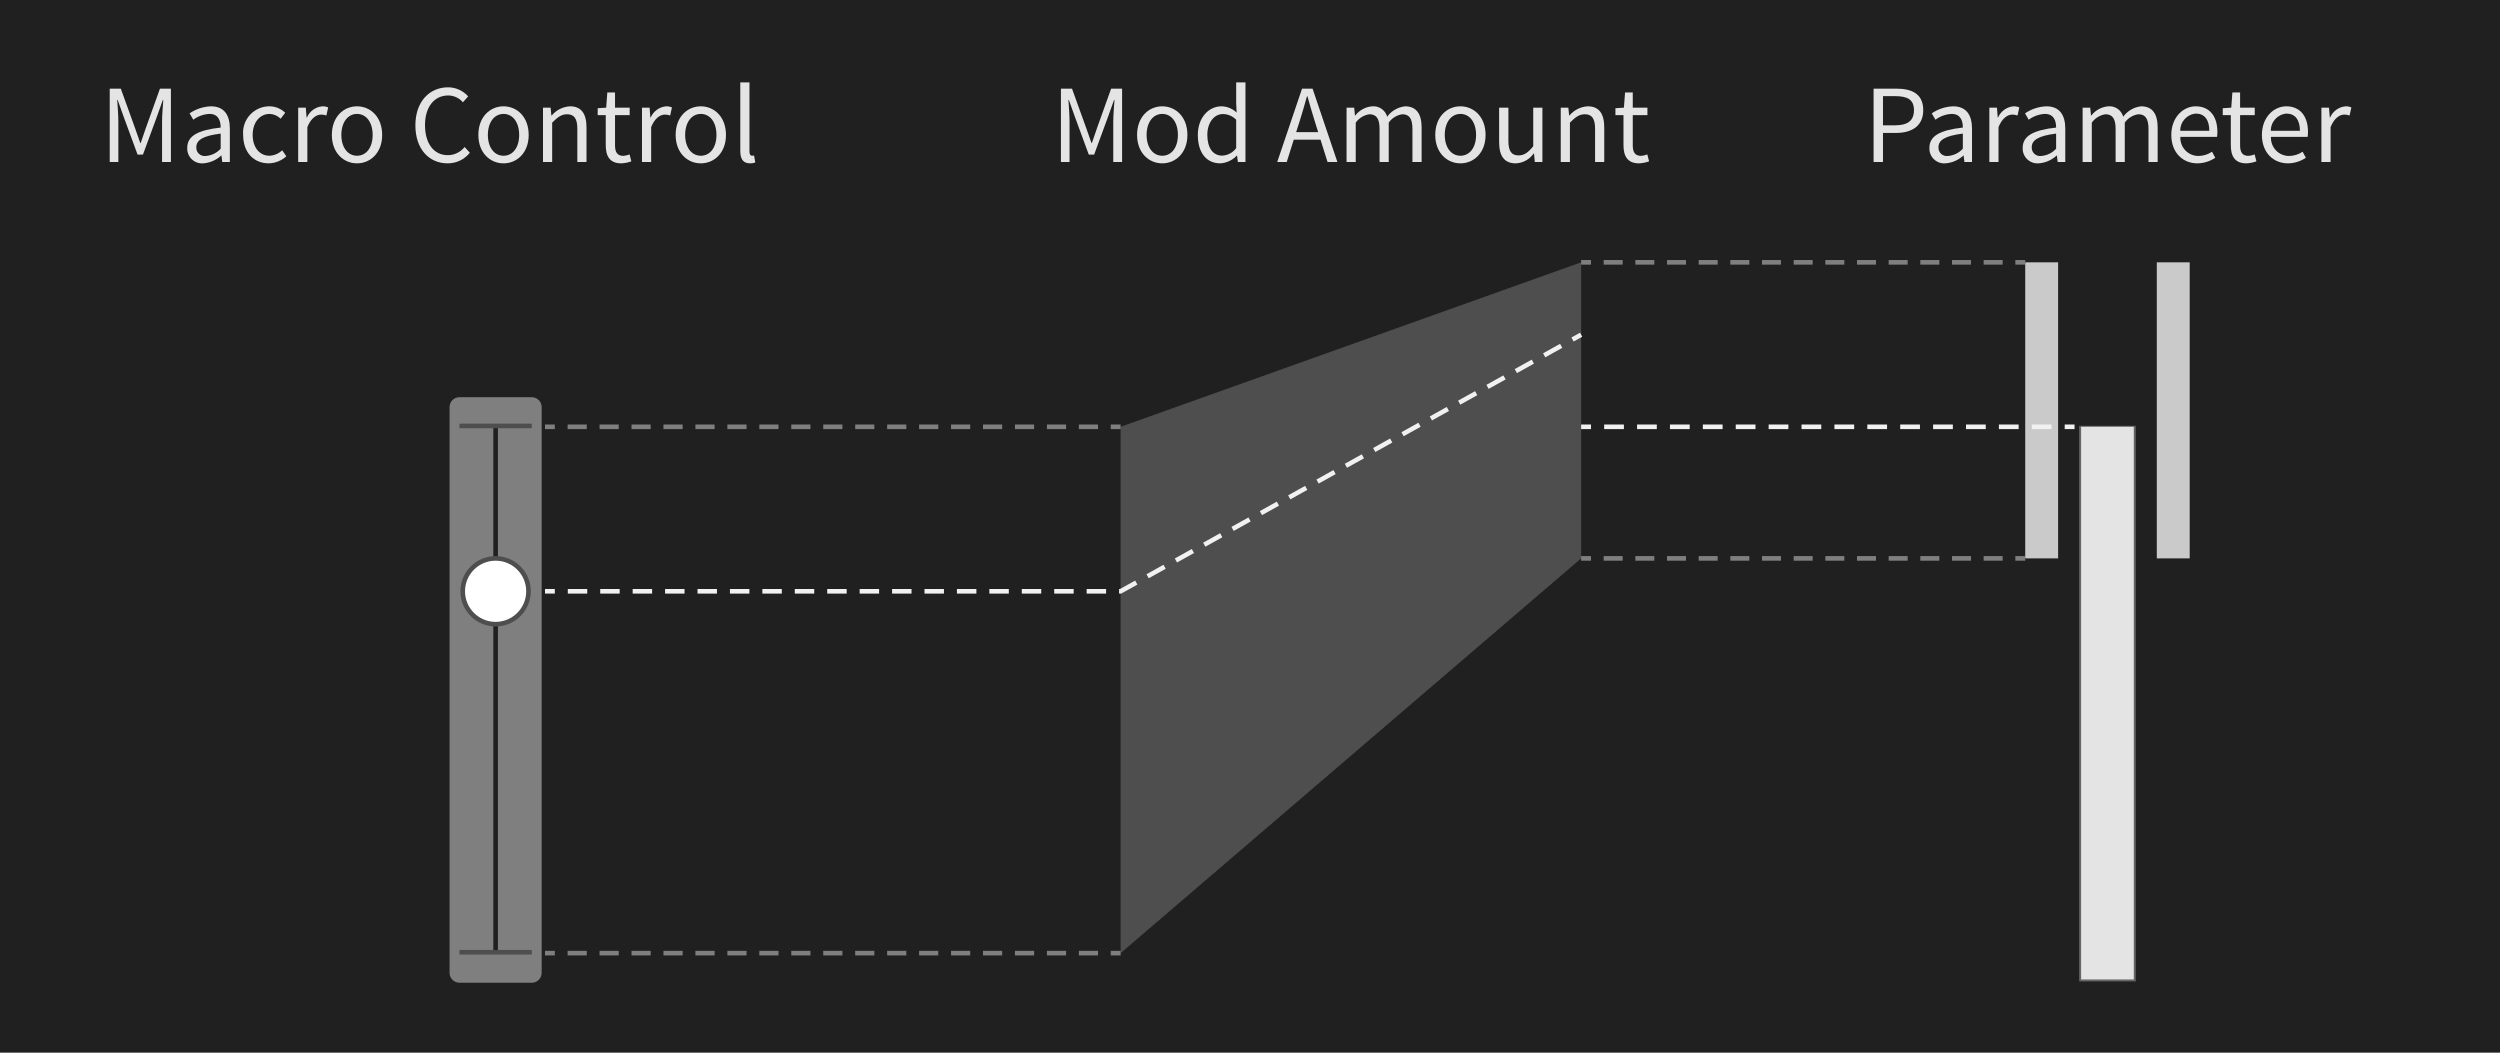
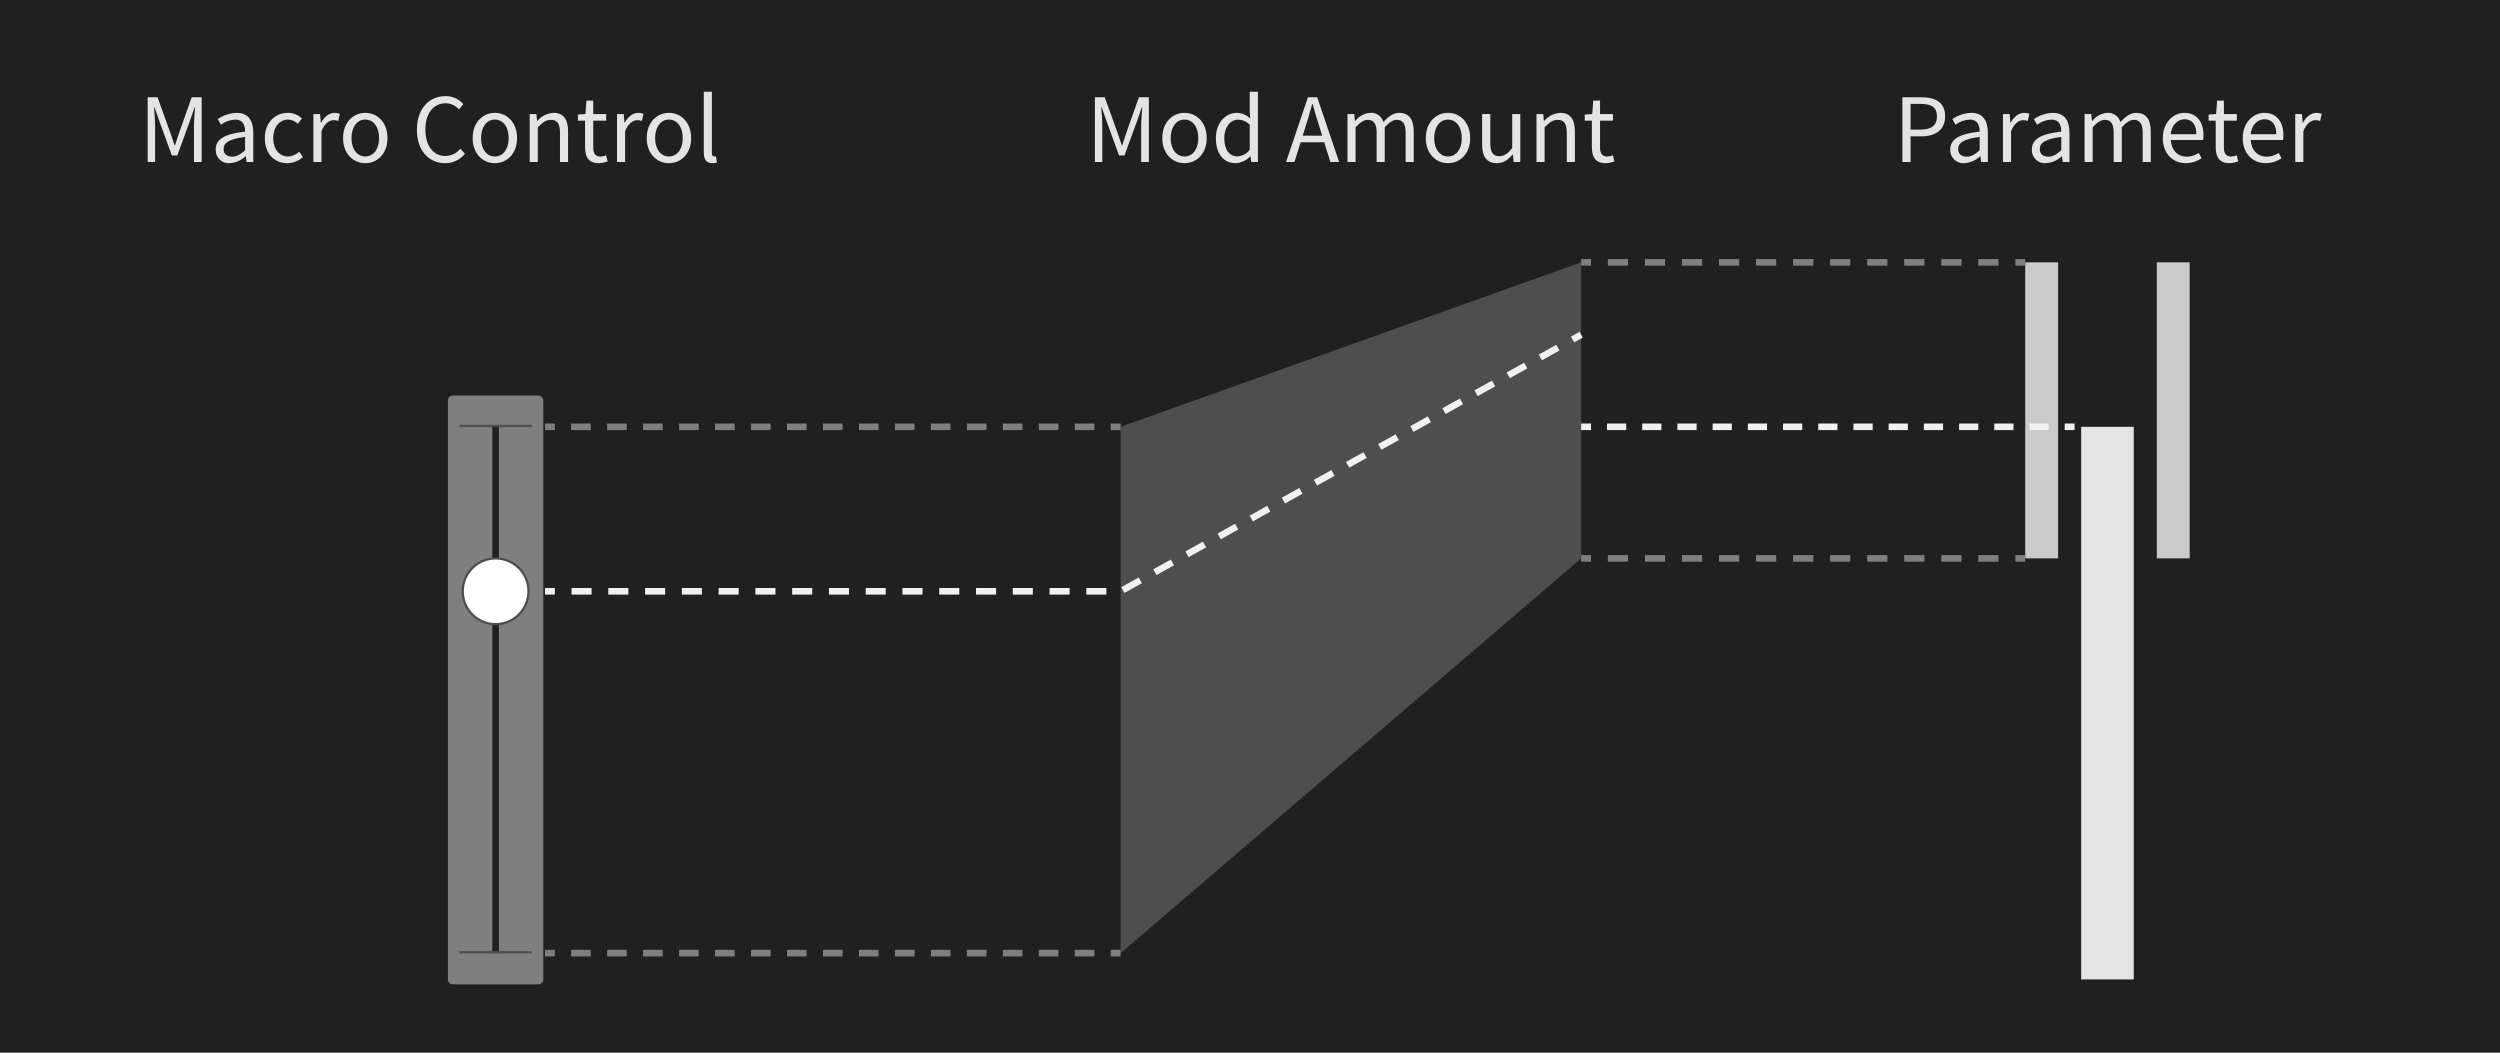
- <svg xmlns="http://www.w3.org/2000/svg" viewBox="0 0 380 160">
-   <g>
-     <rect width="380" height="160" fill="#202020" />
-     <g>
-       <path d="M16.679,13.474h1.683l2.159,5.982.799,2.278H21.388l.781-2.278,2.143-5.982h1.665V24.625H24.634V18.488c0-.985.119-2.312.188-3.297h-.068l-.884,2.481-2.142,5.83h-.816l-2.142-5.83L17.886,15.191h-.068c.068.985.17,2.312.17,3.297v6.137H16.679Z" fill="#e4e4e4" />
-       <path d="M33.542,19.389c0-1.054-.356-2.074-1.699-2.074a4.447,4.447,0,0,0-2.465.884L28.817,17.23a6.141,6.141,0,0,1,3.247-1.07c2.022,0,2.873,1.343,2.873,3.399v5.065H33.781l-.119-.986h-.034A4.486,4.486,0,0,1,30.891,24.829a2.253,2.253,0,0,1-2.431-2.346C28.46,20.681,30.024,19.78,33.542,19.389ZM31.282,23.707a3.384,3.384,0,0,0,2.261-1.104V20.307c-2.771.34-3.705,1.02-3.705,2.073A1.266,1.266,0,0,0,31.282,23.707Z" fill="#e4e4e4" />
-       <path d="M40.938,16.16a3.406,3.406,0,0,1,2.413.985l-.696.901a2.499,2.499,0,0,0-1.666-.731c-1.496,0-2.584,1.292-2.584,3.196,0,1.887,1.037,3.161,2.55,3.161a2.943,2.943,0,0,0,1.938-.833l.629.918a4.089,4.089,0,0,1-2.686,1.071c-2.192,0-3.876-1.581-3.876-4.317A4.001,4.001,0,0,1,40.938,16.16Z" fill="#e4e4e4" />
-       <path d="M45.324,16.364h1.156l.119,1.495h.051a2.825,2.825,0,0,1,2.346-1.699,2.052,2.052,0,0,1,.884.17l-.272,1.224a2.311,2.311,0,0,0-.799-.136c-.696,0-1.529.51-2.091,1.903v5.304H45.324Z" fill="#e4e4e4" />
-       <path d="M54.265,16.16c2.023,0,3.825,1.58,3.825,4.352,0,2.736-1.802,4.317-3.825,4.317-2.022,0-3.824-1.581-3.824-4.317C50.441,17.74,52.243,16.16,54.265,16.16Zm0,7.513c1.428,0,2.38-1.274,2.38-3.161,0-1.904-.952-3.196-2.38-3.196-1.41,0-2.38,1.292-2.38,3.196C51.885,22.398,52.855,23.672,54.265,23.672Z" fill="#e4e4e4" />
-       <path d="M68.119,13.27a4.116,4.116,0,0,1,3.043,1.377l-.799.9A2.978,2.978,0,0,0,68.137,14.51c-2.125,0-3.536,1.734-3.536,4.505,0,2.805,1.343,4.572,3.468,4.572a3.253,3.253,0,0,0,2.55-1.24l.799.866a4.271,4.271,0,0,1-3.383,1.615c-2.805,0-4.896-2.142-4.896-5.779C63.139,15.462,65.264,13.27,68.119,13.27Z" fill="#e4e4e4" />
-       <path d="M76.535,16.16c2.023,0,3.825,1.58,3.825,4.352,0,2.736-1.802,4.317-3.825,4.317-2.022,0-3.824-1.581-3.824-4.317C72.71,17.74,74.512,16.16,76.535,16.16Zm0,7.513c1.428,0,2.38-1.274,2.38-3.161,0-1.904-.952-3.196-2.38-3.196-1.41,0-2.38,1.292-2.38,3.196C74.155,22.398,75.124,23.672,76.535,23.672Z" fill="#e4e4e4" />
-       <path d="M82.536,16.364h1.155l.119,1.189h.051a3.893,3.893,0,0,1,2.771-1.394c1.734,0,2.517,1.121,2.517,3.229v5.235H87.754V19.576c0-1.547-.476-2.209-1.563-2.209-.85,0-1.428.441-2.261,1.274v5.983H82.536Z" fill="#e4e4e4" />
-       <path d="M92.073,17.503H90.849V16.449l1.292-.085.17-2.312h1.173v2.312h2.227V17.503H93.484v4.589c0,1.021.323,1.599,1.274,1.599a2.993,2.993,0,0,0,.936-.222l.271,1.055a5.117,5.117,0,0,1-1.529.306c-1.769,0-2.363-1.122-2.363-2.754Z" fill="#e4e4e4" />
-       <path d="M97.581,16.364h1.155l.119,1.495h.051a2.827,2.827,0,0,1,2.346-1.699,2.046,2.046,0,0,1,.884.17l-.271,1.224a2.315,2.315,0,0,0-.799-.136c-.697,0-1.53.51-2.091,1.903v5.304H97.581Z" fill="#e4e4e4" />
-       <path d="M106.523,16.16c2.022,0,3.824,1.58,3.824,4.352,0,2.736-1.802,4.317-3.824,4.317s-3.825-1.581-3.825-4.317C102.698,17.74,104.5,16.16,106.523,16.16Zm0,7.513c1.428,0,2.38-1.274,2.38-3.161,0-1.904-.952-3.196-2.38-3.196-1.411,0-2.38,1.292-2.38,3.196C104.143,22.398,105.112,23.672,106.523,23.672Z" fill="#e4e4e4" />
-       <path d="M112.524,12.522h1.394V23.061c0,.441.188.611.392.611a1.164,1.164,0,0,0,.306-.034l.188,1.055a1.884,1.884,0,0,1-.8.136c-1.054,0-1.479-.663-1.479-1.87Z" fill="#e4e4e4" />
-     </g>
-     <g>
-       <path d="M161.261,13.474h1.683l2.158,5.982.8,2.278h.067l.782-2.278,2.142-5.982h1.666V24.625h-1.343V18.488c0-.985.119-2.312.187-3.297h-.067l-.885,2.481-2.142,5.83h-.815l-2.142-5.83-.885-2.481h-.067c.067.985.17,2.312.17,3.297v6.137h-1.309Z" fill="#e4e4e4" />
-       <path d="M176.662,16.16c2.022,0,3.824,1.58,3.824,4.352,0,2.736-1.802,4.317-3.824,4.317s-3.825-1.581-3.825-4.317C172.837,17.74,174.64,16.16,176.662,16.16Zm0,7.513c1.428,0,2.38-1.274,2.38-3.161,0-1.904-.952-3.196-2.38-3.196-1.411,0-2.38,1.292-2.38,3.196C174.283,22.398,175.251,23.672,176.662,23.672Z" fill="#e4e4e4" />
-       <path d="M185.656,16.16a3.406,3.406,0,0,1,2.312.951l-.068-1.41V12.522h1.411V24.625h-1.156l-.119-.969h-.051a3.725,3.725,0,0,1-2.498,1.173c-2.074,0-3.417-1.563-3.417-4.317C182.069,17.826,183.768,16.16,185.656,16.16Zm.136,7.496a2.796,2.796,0,0,0,2.107-1.139V18.199a2.872,2.872,0,0,0-2.006-.866c-1.325,0-2.38,1.274-2.38,3.161C183.513,22.465,184.346,23.656,185.791,23.656Z" fill="#e4e4e4" />
-       <path d="M200.716,21.225h-4.062l-1.07,3.399H194.138l3.773-11.15h1.599l3.773,11.15h-1.496Zm-.356-1.139-.527-1.7c-.391-1.241-.748-2.465-1.104-3.757h-.068c-.356,1.292-.714,2.516-1.104,3.757l-.544,1.7Z" fill="#e4e4e4" />
-       <path d="M204.678,16.364h1.156l.119,1.189h.051a3.629,3.629,0,0,1,2.566-1.394A2.169,2.169,0,0,1,210.849,17.74a3.902,3.902,0,0,1,2.72-1.58c1.699,0,2.516,1.121,2.516,3.229v5.235h-1.395V19.576c0-1.547-.492-2.209-1.529-2.209a3.033,3.033,0,0,0-2.074,1.274v5.983h-1.394V19.576c0-1.547-.493-2.209-1.547-2.209a3.101,3.101,0,0,0-2.074,1.274v5.983h-1.394Z" fill="#e4e4e4" />
-       <path d="M221.984,16.16c2.022,0,3.824,1.58,3.824,4.352,0,2.736-1.802,4.317-3.824,4.317s-3.825-1.581-3.825-4.317C218.159,17.74,219.961,16.16,221.984,16.16Zm0,7.513c1.428,0,2.38-1.274,2.38-3.161,0-1.904-.952-3.196-2.38-3.196-1.411,0-2.38,1.292-2.38,3.196C219.604,22.398,220.573,23.672,221.984,23.672Z" fill="#e4e4e4" />
-       <path d="M227.866,16.364h1.411v5.048c0,1.547.459,2.21,1.547,2.21.85,0,1.444-.425,2.227-1.394V16.364h1.394v8.261h-1.155l-.119-1.292h-.051a3.492,3.492,0,0,1-2.72,1.496c-1.751,0-2.533-1.122-2.533-3.229Z" fill="#e4e4e4" />
-       <path d="M237.233,16.364H238.389l.119,1.189h.051a3.891,3.891,0,0,1,2.771-1.394c1.733,0,2.516,1.121,2.516,3.229v5.235H242.452V19.576c0-1.547-.477-2.209-1.564-2.209-.85,0-1.428.441-2.261,1.274v5.983h-1.394Z" fill="#e4e4e4" />
-       <path d="M246.77,17.503h-1.224V16.449l1.291-.085.17-2.312H248.18v2.312h2.228V17.503H248.18v4.589c0,1.021.323,1.599,1.275,1.599a2.981,2.981,0,0,0,.935-.222l.272,1.055a5.124,5.124,0,0,1-1.53.306c-1.768,0-2.362-1.122-2.362-2.754Z" fill="#e4e4e4" />
-     </g>
-     <g>
-       <path d="M284.786,13.474h3.434c2.465,0,4.113.832,4.113,3.28,0,2.346-1.683,3.45-4.113,3.45h-2.006v4.42h-1.428Zm3.246,5.575c1.955,0,2.89-.714,2.89-2.295,0-1.615-.969-2.142-2.89-2.142h-1.818v4.437Z" fill="#e4e4e4" />
-       <path d="M298.352,19.389c0-1.054-.357-2.074-1.7-2.074a4.45,4.45,0,0,0-2.465.884L293.626,17.23a6.137,6.137,0,0,1,3.246-1.07c2.023,0,2.873,1.343,2.873,3.399v5.065h-1.156l-.118-.986h-.034a4.487,4.487,0,0,1-2.737,1.19,2.253,2.253,0,0,1-2.431-2.346C293.269,20.681,294.833,19.78,298.352,19.389Zm-2.261,4.317a3.384,3.384,0,0,0,2.261-1.104V20.307c-2.771.34-3.706,1.02-3.706,2.073A1.266,1.266,0,0,0,296.091,23.707Z" fill="#e4e4e4" />
-       <path d="M302.381,16.364h1.155l.119,1.495h.051a2.827,2.827,0,0,1,2.346-1.699,2.046,2.046,0,0,1,.884.17l-.271,1.224a2.315,2.315,0,0,0-.799-.136c-.697,0-1.53.51-2.091,1.903v5.304h-1.394Z" fill="#e4e4e4" />
-       <path d="M312.53,19.389c0-1.054-.357-2.074-1.7-2.074a4.45,4.45,0,0,0-2.465.884L307.804,17.23a6.137,6.137,0,0,1,3.246-1.07c2.023,0,2.873,1.343,2.873,3.399v5.065h-1.156l-.118-.986h-.034a4.487,4.487,0,0,1-2.737,1.19,2.253,2.253,0,0,1-2.431-2.346C307.447,20.681,309.011,19.78,312.53,19.389Zm-2.261,4.317a3.384,3.384,0,0,0,2.261-1.104V20.307c-2.771.34-3.706,1.02-3.706,2.073A1.266,1.266,0,0,0,310.269,23.707Z" fill="#e4e4e4" />
-       <path d="M316.559,16.364h1.155l.119,1.189h.051a3.629,3.629,0,0,1,2.567-1.394,2.167,2.167,0,0,1,2.277,1.58,3.903,3.903,0,0,1,2.72-1.58c1.7,0,2.516,1.121,2.516,3.229v5.235h-1.394V19.576c0-1.547-.493-2.209-1.53-2.209a3.031,3.031,0,0,0-2.073,1.274v5.983h-1.395V19.576c0-1.547-.492-2.209-1.547-2.209a3.099,3.099,0,0,0-2.073,1.274v5.983h-1.394Z" fill="#e4e4e4" />
-       <path d="M333.745,16.16c2.107,0,3.298,1.513,3.298,3.875a5.039,5.039,0,0,1-.051.766h-5.576a2.75,2.75,0,0,0,2.754,2.906,3.733,3.733,0,0,0,2.057-.646l.493.918a4.919,4.919,0,0,1-2.72.85c-2.21,0-3.961-1.615-3.961-4.317C330.039,17.808,331.859,16.16,333.745,16.16Zm2.074,3.723c0-1.684-.748-2.618-2.04-2.618a2.578,2.578,0,0,0-2.38,2.618Z" fill="#e4e4e4" />
-       <path d="M339.083,17.503H337.86V16.449l1.292-.085.17-2.312h1.173v2.312H342.721V17.503h-2.227v4.589c0,1.021.323,1.599,1.274,1.599a2.993,2.993,0,0,0,.936-.222l.271,1.055a5.117,5.117,0,0,1-1.529.306c-1.769,0-2.363-1.122-2.363-2.754Z" fill="#e4e4e4" />
-       <path d="M347.516,16.16c2.107,0,3.297,1.513,3.297,3.875a4.915,4.915,0,0,1-.051.766h-5.575a2.749,2.749,0,0,0,2.754,2.906,3.738,3.738,0,0,0,2.057-.646l.493.918a4.921,4.921,0,0,1-2.72.85c-2.21,0-3.961-1.615-3.961-4.317C343.81,17.808,345.628,16.16,347.516,16.16Zm2.073,3.723c0-1.684-.748-2.618-2.04-2.618a2.579,2.579,0,0,0-2.38,2.618Z" fill="#e4e4e4" />
-       <path d="M352.854,16.364h1.155l.119,1.495h.051a2.827,2.827,0,0,1,2.346-1.699,2.046,2.046,0,0,1,.884.17l-.271,1.224a2.315,2.315,0,0,0-.799-.136c-.697,0-1.53.51-2.091,1.903v5.304h-1.394Z" fill="#e4e4e4" />
-     </g>
-   </g>
-   <g>
-     <polygon points="240.333 84.875 170.333 144.875 170.333 64.875 240.333 39.875 240.333 84.875" fill="#4e4e4e" />
-     <g>
-       <rect x="315.683" y="64.373" width="9.301" height="85.152" fill="#666" />
-       <path d="M324.633,64.723v84.452h-8.6V64.723h8.6m.7-.7h-10v85.852h10V64.023Z" fill="#202020" />
-     </g>
-     <rect x="316.333" y="64.875" width="8" height="84" fill="#e4e4e4" />
-     <rect x="307.833" y="39.875" width="5" height="45" fill="#cacaca" />
-     <rect x="327.833" y="39.875" width="5" height="45" fill="#cacaca" />
-     <g>
-       <line x1="82.833" y1="89.875" x2="84.333" y2="89.875" fill="none" stroke="#f1f1f1" stroke-width="0.7" />
-       <polyline points="86.305 89.875 170.333 89.876 238.162 52.085" fill="none" stroke="#f1f1f1" stroke-width="0.7" stroke-dasharray="2.957 1.972" />
-       <line x1="239.023" y1="51.605" x2="240.333" y2="50.875" fill="none" stroke="#f1f1f1" stroke-width="0.7" />
-     </g>
-     <g>
-       <line x1="240.333" y1="64.875" x2="241.833" y2="64.875" fill="none" stroke="#f1f1f1" stroke-width="0.7" />
-       <line x1="243.833" y1="64.875" x2="312.833" y2="64.875" fill="none" stroke="#f1f1f1" stroke-width="0.7" stroke-dasharray="3 2" />
-       <line x1="313.833" y1="64.875" x2="315.333" y2="64.875" fill="none" stroke="#f1f1f1" stroke-width="0.7" />
-     </g>
-     <g>
-       <line x1="240.333" y1="39.875" x2="241.833" y2="39.875" fill="none" stroke="#7f7f7f" stroke-width="0.7" />
-       <line x1="243.759" y1="39.875" x2="305.371" y2="39.875" fill="none" stroke="#7f7f7f" stroke-width="0.7" stroke-dasharray="2.888 1.925" />
-       <line x1="306.333" y1="39.875" x2="307.833" y2="39.875" fill="none" stroke="#7f7f7f" stroke-width="0.7" />
-     </g>
-     <g>
-       <line x1="82.833" y1="64.875" x2="84.333" y2="64.875" fill="none" stroke="#7f7f7f" stroke-width="0.7" />
-       <line x1="86.276" y1="64.875" x2="167.862" y2="64.875" fill="none" stroke="#7f7f7f" stroke-width="0.7" stroke-dasharray="2.914 1.943" />
-       <line x1="168.833" y1="64.875" x2="170.333" y2="64.875" fill="none" stroke="#7f7f7f" stroke-width="0.7" />
-     </g>
-     <g>
-       <line x1="82.833" y1="144.875" x2="84.333" y2="144.875" fill="none" stroke="#7f7f7f" stroke-width="0.7" />
-       <line x1="86.276" y1="144.875" x2="167.862" y2="144.875" fill="none" stroke="#7f7f7f" stroke-width="0.7" stroke-dasharray="2.914 1.943" />
-       <line x1="168.833" y1="144.875" x2="170.333" y2="144.875" fill="none" stroke="#7f7f7f" stroke-width="0.7" />
-     </g>
-     <g>
-       <line x1="240.333" y1="84.875" x2="241.833" y2="84.875" fill="none" stroke="#7f7f7f" stroke-width="0.7" />
-       <line x1="243.759" y1="84.875" x2="305.371" y2="84.875" fill="none" stroke="#7f7f7f" stroke-width="0.7" stroke-dasharray="2.888 1.925" />
-       <line x1="306.333" y1="84.875" x2="307.833" y2="84.875" fill="none" stroke="#7f7f7f" stroke-width="0.7" />
-     </g>
-     <g>
-       <rect x="68.083" y="60.125" width="14.5" height="89.5" rx="1.75" ry="1.75" fill="#7f7f7f" />
-       <path d="M80.833,60.375a1.502,1.502,0,0,1,1.5,1.5v86a1.502,1.502,0,0,1-1.5,1.5h-11a1.502,1.502,0,0,1-1.5-1.5v-86a1.502,1.502,0,0,1,1.5-1.5h11m0-.5h-11a2.006,2.006,0,0,0-2,2v86a2.006,2.006,0,0,0,2,2h11a2.006,2.006,0,0,0,2-2v-86a2.006,2.006,0,0,0-2-2Z" fill="#202020" />
-     </g>
-     <line x1="75.333" y1="64.875" x2="75.333" y2="144.875" fill="none" stroke="#202020" stroke-width="0.7" />
-     <circle cx="75.333" cy="89.875" r="5" fill="#fff" stroke="#4e4e4e" stroke-width="0.7" />
-     <line x1="69.834" y1="64.74" x2="80.834" y2="64.74" fill="none" stroke="#4e4e4e" stroke-width="0.7" />
-     <line x1="69.834" y1="144.74" x2="80.834" y2="144.74" fill="none" stroke="#4e4e4e" stroke-width="0.7" />
-   </g>
+ <svg xmlns="http://www.w3.org/2000/svg" width="760" height="320" viewBox="0 0 760 320">
+   <rect width="760" height="320" fill="#202020" />
+   <path d="M44.897,29.569h3l3.779,10.499c.48,1.35.93,2.76,1.41,4.11H53.207c.479-1.351.87-2.761,1.35-4.11l3.72-10.499h3.03V49.248H58.967V38.419c0-1.74.21-4.08.33-5.82h-.12l-1.561,4.47L53.896,47.269H52.247L48.527,37.068,46.967,32.599h-.12c.12,1.74.301,4.08.301,5.82v10.829h-2.25Z" fill="#e4e4e4" />
+   <path d="M65.566,45.468c0-3.18,2.73-4.77,8.94-5.459,0-1.86-.601-3.66-3-3.66a7.934,7.934,0,0,0-4.351,1.56l-.96-1.71a10.833,10.833,0,0,1,5.73-1.89c3.569,0,5.069,2.37,5.069,6v8.939h-2.04l-.21-1.74h-.09a7.775,7.775,0,0,1-4.83,2.101A3.968,3.968,0,0,1,65.566,45.468Zm8.94.21v-4.05c-4.86.601-6.54,1.801-6.54,3.66,0,1.65,1.14,2.34,2.58,2.34C71.956,47.628,73.097,46.938,74.507,45.678Z" fill="#e4e4e4" />
+   <path d="M80.507,41.988c0-4.89,3.27-7.68,7.02-7.68a6.051,6.051,0,0,1,4.26,1.71l-1.26,1.62a4.276,4.276,0,0,0-2.91-1.29c-2.64,0-4.56,2.28-4.56,5.64,0,3.33,1.83,5.58,4.5,5.58a5.185,5.185,0,0,0,3.42-1.47l1.08,1.649a7.113,7.113,0,0,1-4.71,1.86C83.477,49.608,80.507,46.818,80.507,41.988Z" fill="#e4e4e4" />
+   <path d="M95.267,34.669h2.04l.21,2.64h.09c.99-1.83,2.49-3,4.14-3a3.626,3.626,0,0,1,1.561.3l-.48,2.16a4.068,4.068,0,0,0-1.41-.24c-1.23,0-2.699.9-3.689,3.36v9.359h-2.46Z" fill="#e4e4e4" />
+   <path d="M104.296,41.988c0-4.89,3.18-7.68,6.75-7.68,3.569,0,6.75,2.79,6.75,7.68,0,4.83-3.181,7.62-6.75,7.62C107.476,49.608,104.296,46.818,104.296,41.988Zm10.949,0c0-3.359-1.68-5.64-4.199-5.64-2.49,0-4.2,2.28-4.2,5.64,0,3.33,1.71,5.58,4.2,5.58C113.565,47.568,115.245,45.318,115.245,41.988Z" fill="#e4e4e4" />
+   <path d="M126.735,39.408c0-6.329,3.721-10.199,8.73-10.199a7.18,7.18,0,0,1,5.399,2.43l-1.35,1.62a5.381,5.381,0,0,0-4.021-1.86c-3.72,0-6.18,3.061-6.18,7.95,0,4.949,2.37,8.069,6.09,8.069a5.937,5.937,0,0,0,4.56-2.22l1.38,1.56a7.614,7.614,0,0,1-6.029,2.851C130.396,49.608,126.735,45.828,126.735,39.408Z" fill="#e4e4e4" />
+   <path d="M143.686,41.988c0-4.89,3.18-7.68,6.75-7.68,3.569,0,6.749,2.79,6.749,7.68,0,4.83-3.18,7.62-6.749,7.62C146.865,49.608,143.686,46.818,143.686,41.988Zm10.949,0c0-3.359-1.68-5.64-4.199-5.64-2.49,0-4.2,2.28-4.2,5.64,0,3.33,1.71,5.58,4.2,5.58C152.955,47.568,154.635,45.318,154.635,41.988Z" fill="#e4e4e4" />
+   <path d="M161.025,34.669h2.04l.21,2.1h.09a6.872,6.872,0,0,1,4.89-2.46c3.06,0,4.44,1.98,4.44,5.7v9.239h-2.46V40.339c0-2.73-.841-3.9-2.761-3.9-1.499,0-2.52.78-3.989,2.25V49.248h-2.46Z" fill="#e4e4e4" />
+   <path d="M177.855,44.748V36.679h-2.16V34.818l2.28-.149.3-4.08h2.07V34.669h3.93v2.01H180.346v8.1c0,1.8.569,2.819,2.25,2.819a5.3,5.3,0,0,0,1.649-.39l.48,1.86a9.024,9.024,0,0,1-2.7.54C178.905,49.608,177.855,47.628,177.855,44.748Z" fill="#e4e4e4" />
+   <path d="M187.575,34.669h2.04l.21,2.64h.09c.99-1.83,2.49-3,4.14-3a3.626,3.626,0,0,1,1.561.3l-.48,2.16a4.068,4.068,0,0,0-1.41-.24c-1.229,0-2.699.9-3.689,3.36v9.359h-2.46Z" fill="#e4e4e4" />
+   <path d="M196.605,41.988c0-4.89,3.18-7.68,6.75-7.68,3.569,0,6.749,2.79,6.749,7.68,0,4.83-3.18,7.62-6.749,7.62C199.785,49.608,196.605,46.818,196.605,41.988Zm10.949,0c0-3.359-1.68-5.64-4.199-5.64-2.49,0-4.2,2.28-4.2,5.64,0,3.33,1.71,5.58,4.2,5.58C205.875,47.568,207.555,45.318,207.555,41.988Z" fill="#e4e4e4" />
+   <path d="M213.945,46.309V27.889h2.46V46.488c0,.78.33,1.08.689,1.08a2.046,2.046,0,0,0,.54-.061l.33,1.86a3.321,3.321,0,0,1-1.41.24C214.695,49.608,213.945,48.438,213.945,46.309Z" fill="#e4e4e4" />
+   <path d="M332.848,29.569h3l3.779,10.499c.48,1.35.93,2.76,1.41,4.11h.12c.479-1.351.87-2.761,1.35-4.11l3.72-10.499h3.03V49.248H346.917V38.419c0-1.74.21-4.08.33-5.82H347.127l-1.561,4.47-3.72,10.2h-1.649l-3.72-10.2L334.917,32.599h-.12c.12,1.74.301,4.08.301,5.82v10.829h-2.25Z" fill="#e4e4e4" />
+   <path d="M353.337,41.988c0-4.89,3.18-7.68,6.75-7.68,3.569,0,6.75,2.79,6.75,7.68,0,4.83-3.181,7.62-6.75,7.62C356.517,49.608,353.337,46.818,353.337,41.988Zm10.949,0c0-3.359-1.68-5.64-4.199-5.64-2.49,0-4.2,2.28-4.2,5.64,0,3.33,1.71,5.58,4.2,5.58C362.606,47.568,364.286,45.318,364.286,41.988Z" fill="#e4e4e4" />
+   <path d="M369.627,41.988c0-4.739,3-7.68,6.329-7.68a6.007,6.007,0,0,1,4.08,1.68L379.916,33.499V27.889h2.49V49.248h-2.04l-.21-1.71h-.09a6.576,6.576,0,0,1-4.41,2.07C371.997,49.608,369.627,46.849,369.627,41.988Zm10.289,3.54V37.908a5.075,5.075,0,0,0-3.54-1.529c-2.34,0-4.199,2.25-4.199,5.579,0,3.48,1.47,5.58,4.02,5.58A4.933,4.933,0,0,0,379.916,45.528Z" fill="#e4e4e4" />
+   <path d="M397.616,29.569h2.819l6.66,19.679h-2.67l-1.86-6h-7.169l-1.891,6h-2.55Zm-1.59,11.669h5.909l-.93-3c-.72-2.189-1.35-4.35-1.979-6.63h-.12c-.601,2.28-1.23,4.44-1.95,6.63Z" fill="#e4e4e4" />
+   <path d="M409.646,34.669h2.04l.21,2.1h.09a6.407,6.407,0,0,1,4.53-2.46,3.826,3.826,0,0,1,4.02,2.79c1.529-1.65,3.029-2.79,4.8-2.79,3,0,4.439,1.98,4.439,5.7v9.239h-2.46V40.339c0-2.73-.87-3.9-2.699-3.9-1.141,0-2.311.75-3.66,2.25V49.248h-2.46V40.339c0-2.73-.87-3.9-2.729-3.9-1.08,0-2.311.75-3.66,2.25V49.248h-2.46Z" fill="#e4e4e4" />
+   <path d="M433.437,41.988c0-4.89,3.18-7.68,6.75-7.68,3.569,0,6.75,2.79,6.75,7.68,0,4.83-3.181,7.62-6.75,7.62C436.616,49.608,433.437,46.818,433.437,41.988Zm10.949,0c0-3.359-1.68-5.64-4.199-5.64-2.49,0-4.2,2.28-4.2,5.64,0,3.33,1.71,5.58,4.2,5.58C442.706,47.568,444.386,45.318,444.386,41.988Z" fill="#e4e4e4" />
+   <path d="M450.566,43.908V34.669h2.49v8.909c0,2.73.81,3.9,2.729,3.9,1.5,0,2.55-.75,3.93-2.46V34.669h2.46v14.579h-2.04l-.21-2.28h-.09c-1.35,1.59-2.79,2.641-4.8,2.641C451.946,49.608,450.566,47.628,450.566,43.908Z" fill="#e4e4e4" />
+   <path d="M467.096,34.669h2.04l.21,2.1h.09a6.872,6.872,0,0,1,4.89-2.46c3.06,0,4.44,1.98,4.44,5.7v9.239h-2.46V40.339c0-2.73-.841-3.9-2.761-3.9-1.499,0-2.52.78-3.989,2.25V49.248h-2.46Z" fill="#e4e4e4" />
+   <path d="M483.926,44.748V36.679h-2.16V34.818l2.28-.149.3-4.08H486.416V34.669h3.93v2.01H486.416v8.1c0,1.8.569,2.819,2.25,2.819a5.299,5.299,0,0,0,1.649-.39l.48,1.86a9.024,9.024,0,0,1-2.7.54C484.976,49.608,483.926,47.628,483.926,44.748Z" fill="#e4e4e4" />
+   <path d="M578.327,29.569h5.609c4.41,0,7.38,1.47,7.38,5.789,0,4.14-2.94,6.09-7.26,6.09h-3.24v7.8h-2.489Zm5.43,9.839c3.42,0,5.069-1.26,5.069-4.05,0-2.85-1.739-3.779-5.189-3.779h-2.82v7.829Z" fill="#e4e4e4" />
+   <path d="M592.876,45.468c0-3.18,2.73-4.77,8.94-5.459,0-1.86-.601-3.66-3-3.66a7.934,7.934,0,0,0-4.351,1.56l-.96-1.71a10.833,10.833,0,0,1,5.73-1.89c3.569,0,5.069,2.37,5.069,6v8.939h-2.04l-.21-1.74h-.09a7.775,7.775,0,0,1-4.83,2.101A3.968,3.968,0,0,1,592.876,45.468Zm8.94.21v-4.05c-4.86.601-6.54,1.801-6.54,3.66,0,1.65,1.14,2.34,2.58,2.34C599.266,47.628,600.406,46.938,601.816,45.678Z" fill="#e4e4e4" />
+   <path d="M608.896,34.669h2.04l.21,2.64h.09c.99-1.83,2.49-3,4.14-3a3.626,3.626,0,0,1,1.561.3l-.48,2.16a4.068,4.068,0,0,0-1.41-.24c-1.229,0-2.699.9-3.689,3.36v9.359h-2.46Z" fill="#e4e4e4" />
+   <path d="M617.687,45.468c0-3.18,2.73-4.77,8.94-5.459,0-1.86-.601-3.66-3-3.66a7.934,7.934,0,0,0-4.351,1.56l-.96-1.71a10.833,10.833,0,0,1,5.73-1.89c3.569,0,5.069,2.37,5.069,6v8.939h-2.04l-.21-1.74h-.09a7.775,7.775,0,0,1-4.83,2.101A3.968,3.968,0,0,1,617.687,45.468Zm8.94.21v-4.05c-4.86.601-6.54,1.801-6.54,3.66,0,1.65,1.14,2.34,2.58,2.34C624.076,47.628,625.217,46.938,626.627,45.678Z" fill="#e4e4e4" />
+   <path d="M633.707,34.669h2.04l.21,2.1h.09a6.407,6.407,0,0,1,4.53-2.46,3.826,3.826,0,0,1,4.02,2.79c1.529-1.65,3.029-2.79,4.8-2.79,3,0,4.439,1.98,4.439,5.7v9.239h-2.46V40.339c0-2.73-.87-3.9-2.699-3.9-1.141,0-2.311.75-3.66,2.25V49.248h-2.46V40.339c0-2.73-.87-3.9-2.729-3.9-1.08,0-2.311.75-3.66,2.25V49.248h-2.46Z" fill="#e4e4e4" />
+   <path d="M657.496,41.988c0-4.77,3.21-7.68,6.54-7.68,3.72,0,5.819,2.67,5.819,6.84a9.607,9.607,0,0,1-.09,1.41h-9.84c.181,3.09,2.07,5.069,4.86,5.069a6.593,6.593,0,0,0,3.63-1.14l.87,1.62a8.689,8.689,0,0,1-4.8,1.5C660.586,49.608,657.496,46.758,657.496,41.988Zm10.199-1.2c0-2.939-1.319-4.529-3.6-4.529-2.04,0-3.899,1.649-4.199,4.529Z" fill="#e4e4e4" />
+   <path d="M673.576,44.748V36.679H671.416V34.818l2.28-.149.3-4.08h2.07V34.669h3.93v2.01h-3.93v8.1c0,1.8.569,2.819,2.25,2.819a5.299,5.299,0,0,0,1.649-.39l.48,1.86a9.024,9.024,0,0,1-2.7.54C674.626,49.608,673.576,47.628,673.576,44.748Z" fill="#e4e4e4" />
+   <path d="M681.796,41.988c0-4.77,3.21-7.68,6.54-7.68,3.72,0,5.819,2.67,5.819,6.84a9.608,9.608,0,0,1-.09,1.41h-9.84c.181,3.09,2.07,5.069,4.86,5.069a6.593,6.593,0,0,0,3.63-1.14l.87,1.62a8.689,8.689,0,0,1-4.8,1.5C684.886,49.608,681.796,46.758,681.796,41.988Zm10.199-1.2c0-2.939-1.319-4.529-3.6-4.529-2.04,0-3.899,1.649-4.199,4.529Z" fill="#e4e4e4" />
+   <path d="M697.756,34.669h2.04l.21,2.64h.09c.99-1.83,2.49-3,4.14-3a3.626,3.626,0,0,1,1.561.3l-.48,2.16a4.068,4.068,0,0,0-1.41-.24c-1.229,0-2.699.9-3.689,3.36v9.359h-2.46Z" fill="#e4e4e4" />
+   <polygon points="480.667 169.75 340.667 289.75 340.667 129.75 480.667 79.75 480.667 169.75" fill="#4e4e4e" />
+   <rect x="632.667" y="129.75" width="16" height="168" fill="#e4e4e4" />
+   <rect x="615.667" y="79.75" width="10" height="90" fill="#cacaca" />
+   <rect x="655.667" y="79.75" width="10" height="90" fill="#cacaca" />
+   <line x1="165.667" y1="179.75" x2="168.667" y2="179.75" fill="none" stroke="#f1f1f1" stroke-width="2" />
+   <polyline points="173.748 179.75 340.667 179.751 475.827 104.447" fill="none" stroke="#f1f1f1" stroke-width="2" stroke-dasharray="6.097 5.081" />
+   <line x1="478.046" y1="103.21" x2="480.667" y2="101.75" fill="none" stroke="#f1f1f1" stroke-width="2" />
+   <line x1="480.667" y1="129.75" x2="483.667" y2="129.75" fill="none" stroke="#f1f1f1" stroke-width="2" />
+   <line x1="488.531" y1="129.75" x2="625.234" y2="129.75" fill="none" stroke="#f1f1f1" stroke-width="2" stroke-dasharray="5.838 4.865" />
+   <line x1="627.667" y1="129.75" x2="630.667" y2="129.75" fill="none" stroke="#f1f1f1" stroke-width="2" />
+   <line x1="480.667" y1="79.75" x2="483.667" y2="79.75" fill="none" stroke="#7f7f7f" stroke-width="2" />
+   <line x1="488.786" y1="79.75" x2="610.107" y2="79.75" fill="none" stroke="#7f7f7f" stroke-width="2" stroke-dasharray="6.143 5.119" />
+   <line x1="612.667" y1="79.75" x2="615.667" y2="79.75" fill="none" stroke="#7f7f7f" stroke-width="2" />
+   <line x1="165.667" y1="129.75" x2="168.667" y2="129.75" fill="none" stroke="#7f7f7f" stroke-width="2" />
+   <line x1="173.637" y1="129.75" x2="335.181" y2="129.75" fill="none" stroke="#7f7f7f" stroke-width="2" stroke-dasharray="5.965 4.971" />
+   <line x1="337.667" y1="129.75" x2="340.667" y2="129.75" fill="none" stroke="#7f7f7f" stroke-width="2" />
+   <line x1="165.667" y1="289.75" x2="168.667" y2="289.75" fill="none" stroke="#7f7f7f" stroke-width="2" />
+   <line x1="173.637" y1="289.75" x2="335.181" y2="289.75" fill="none" stroke="#7f7f7f" stroke-width="2" stroke-dasharray="5.965 4.971" />
+   <line x1="337.667" y1="289.75" x2="340.667" y2="289.75" fill="none" stroke="#7f7f7f" stroke-width="2" />
+   <line x1="480.667" y1="169.75" x2="483.667" y2="169.75" fill="none" stroke="#7f7f7f" stroke-width="2" />
+   <line x1="488.786" y1="169.75" x2="610.107" y2="169.75" fill="none" stroke="#7f7f7f" stroke-width="2" stroke-dasharray="6.143 5.119" />
+   <line x1="612.667" y1="169.75" x2="615.667" y2="169.75" fill="none" stroke="#7f7f7f" stroke-width="2" />
+   <rect x="135.917" y="120" width="29.5" height="179.5" rx="1.75" ry="1.75" fill="#7f7f7f" />
+   <path d="M163.667,120.25a1.502,1.502,0,0,1,1.5,1.5v176a1.502,1.502,0,0,1-1.5,1.5h-26a1.502,1.502,0,0,1-1.5-1.5v-176a1.502,1.502,0,0,1,1.5-1.5h26m0-.5h-26a2.006,2.006,0,0,0-2,2v176a2.006,2.006,0,0,0,2,2h26a2.006,2.006,0,0,0,2-2v-176a2.006,2.006,0,0,0-2-2Z" fill="#202020" />
+   <line x1="150.667" y1="129.75" x2="150.667" y2="289.75" fill="none" stroke="#202020" stroke-width="2" />
+   <circle cx="150.667" cy="179.75" r="10" fill="#fff" stroke="#4e4e4e" stroke-width="0.7" />
+   <line x1="139.668" y1="129.48" x2="161.668" y2="129.48" fill="none" stroke="#4e4e4e" stroke-width="0.7" />
+   <line x1="139.668" y1="289.48" x2="161.668" y2="289.48" fill="none" stroke="#4e4e4e" stroke-width="0.7" />
</svg>
